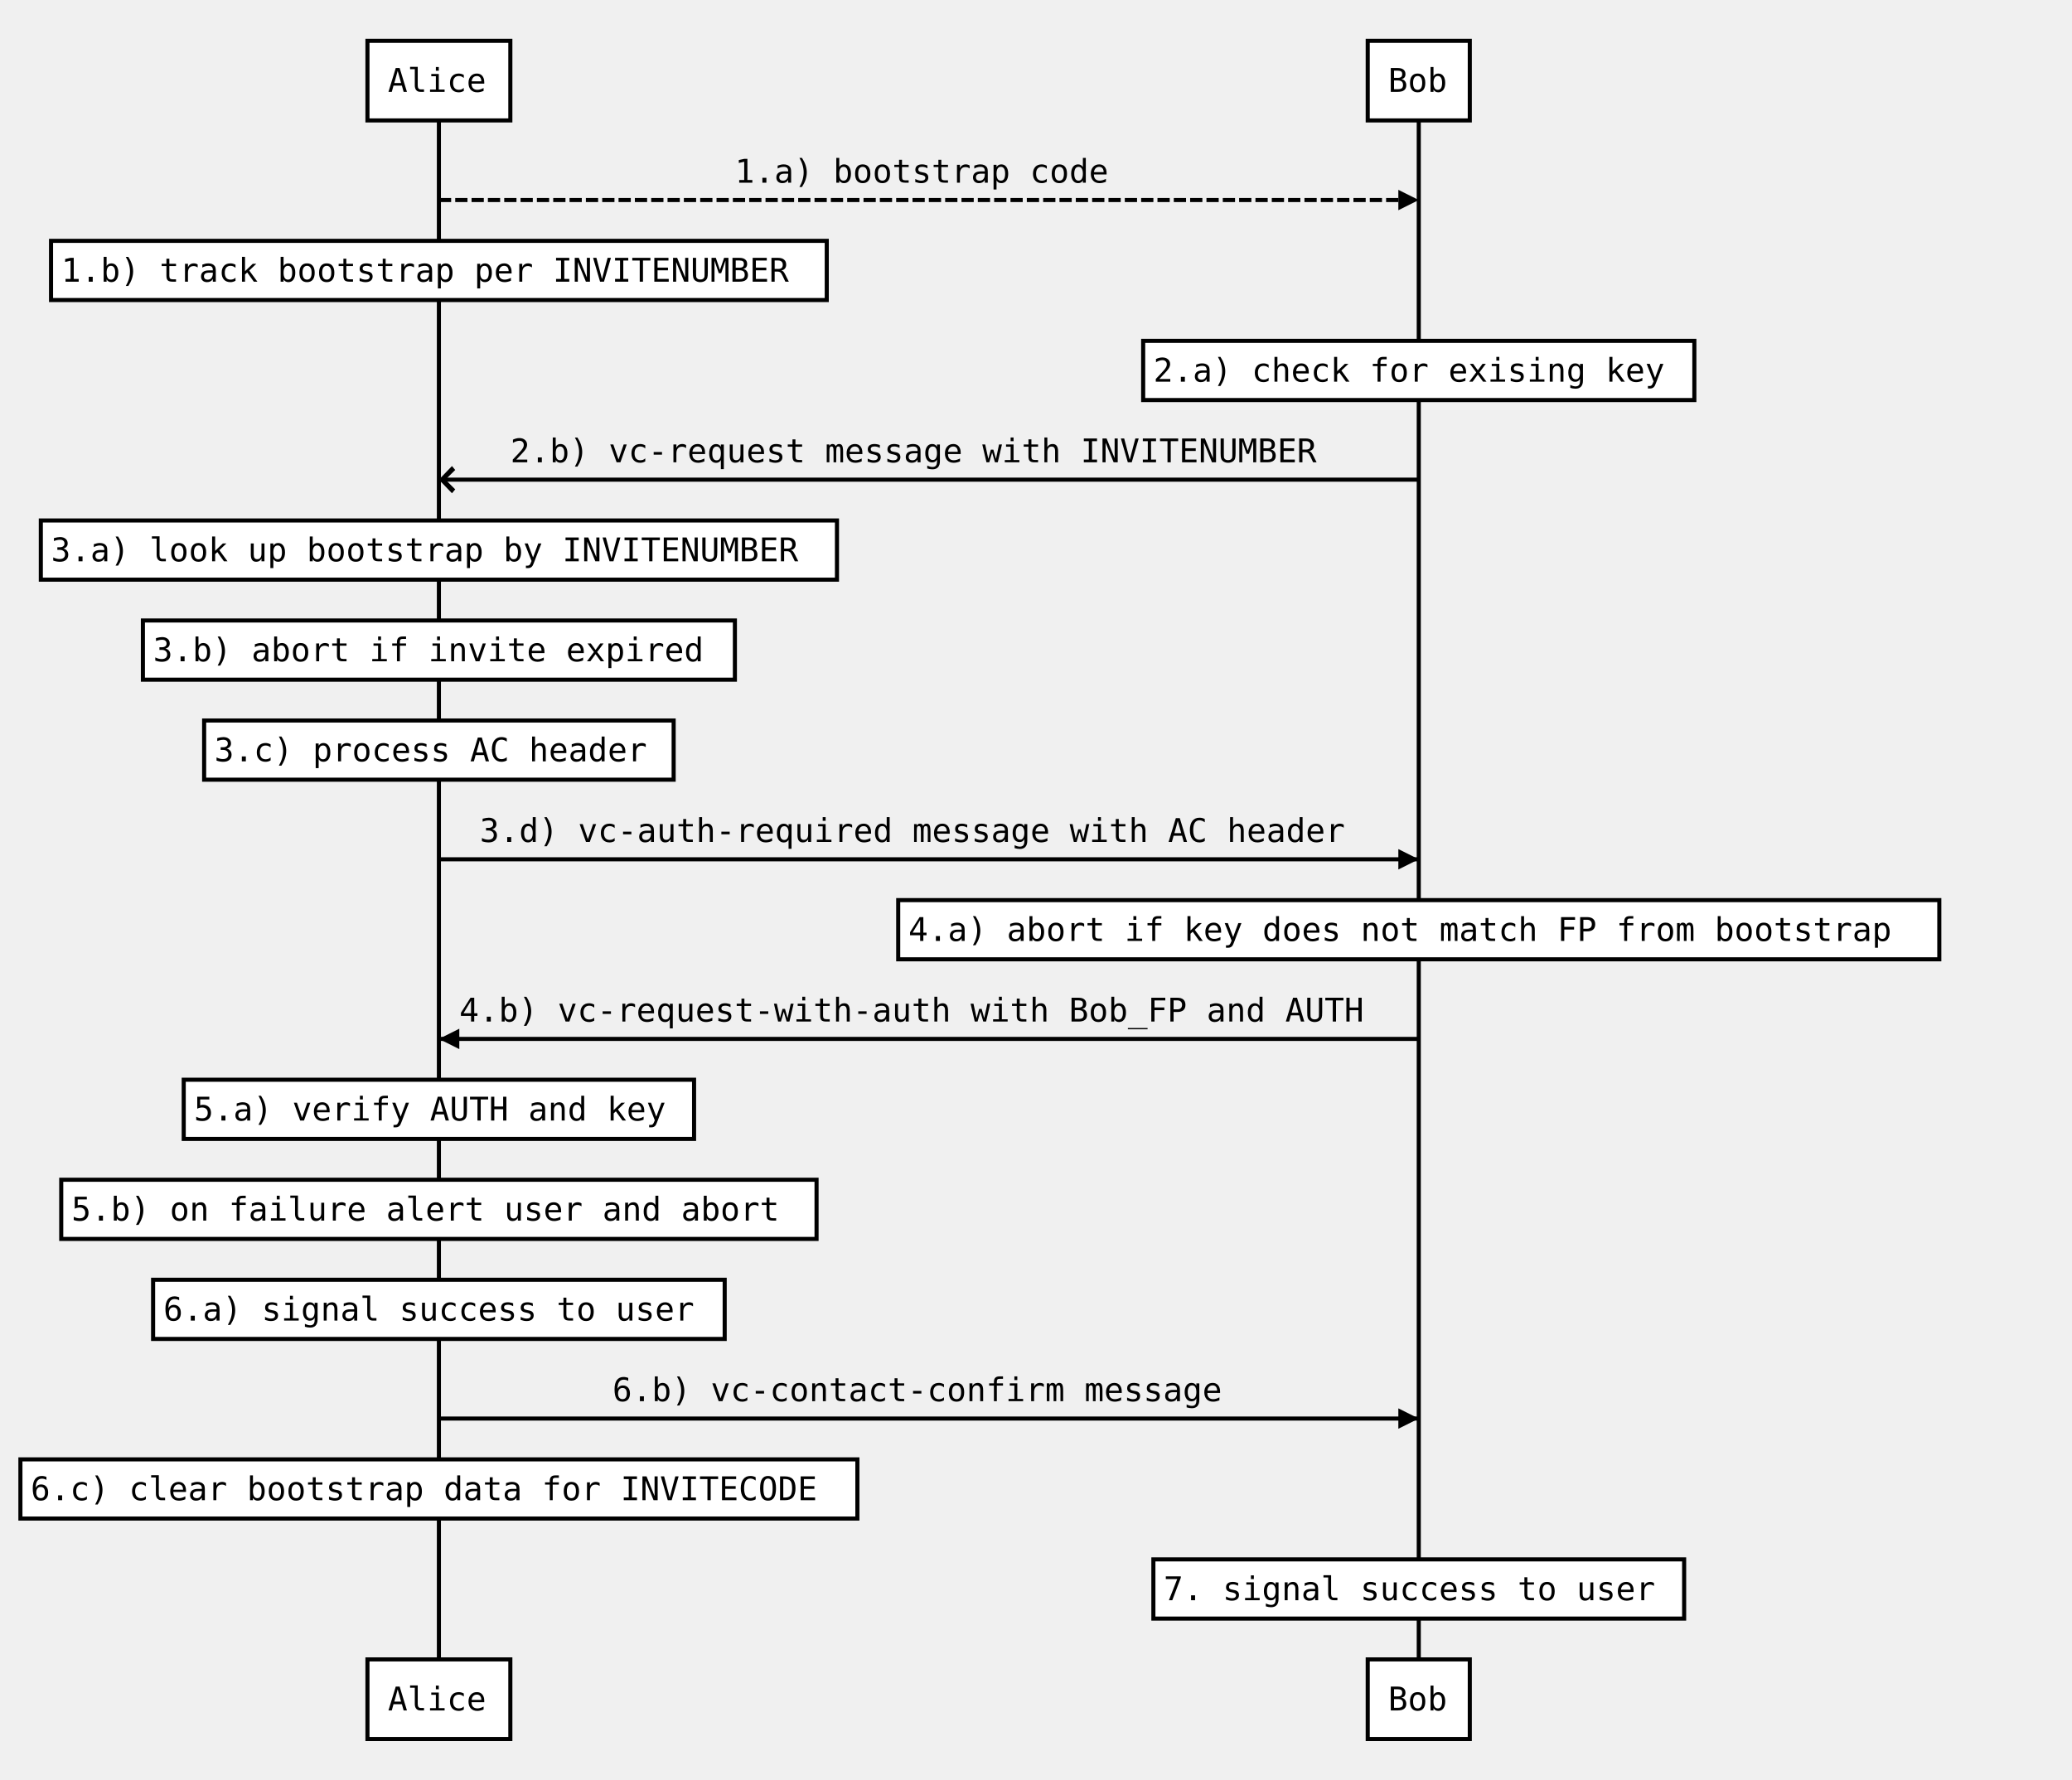
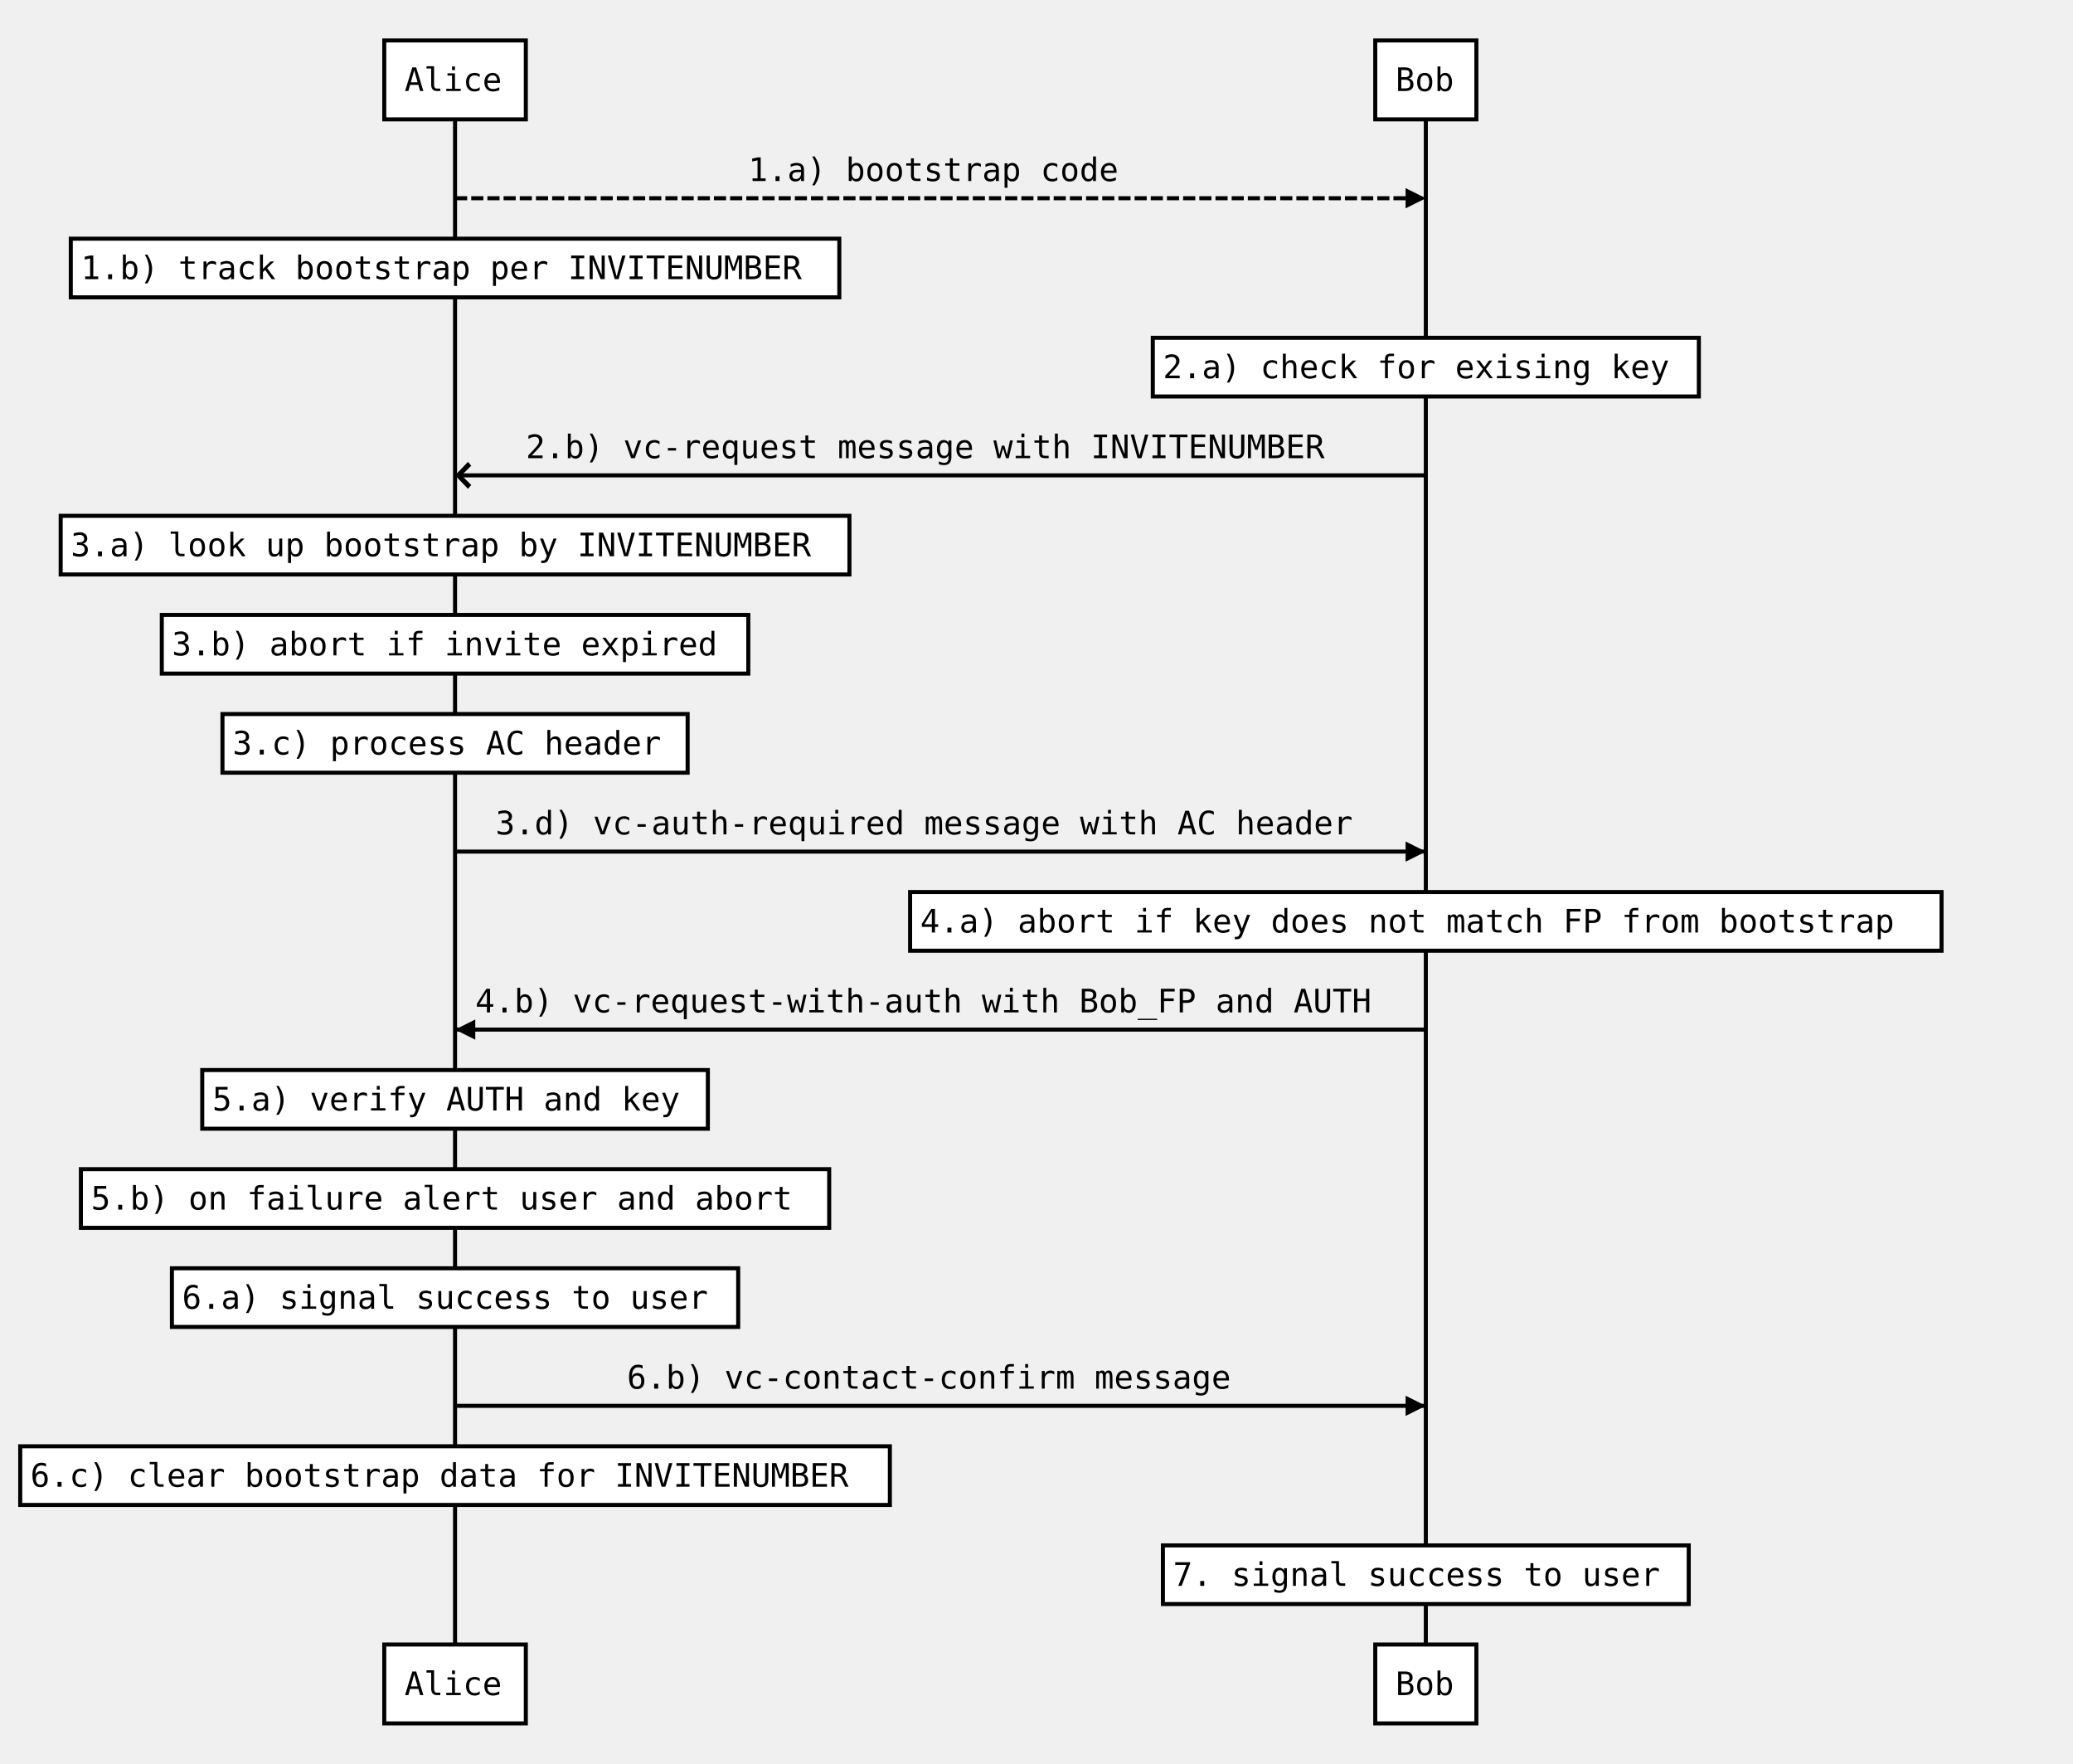
- <svg xmlns="http://www.w3.org/2000/svg" width="1015" height="872">
-   <source>participant Alice as Ua
- participant Bob as Ub
+ <svg xmlns="http://www.w3.org/2000/svg" width="1025" height="872">
+   <source>participant Alice as A
+ participant Bob as B

- Ua --&gt; Ub: 1.a) bootstrap code
- Note over Ua: 1.b) track bootstrap per INVITENUMBER
- Note over Ub: 2.a) check for exising key
- Ub -&gt;&gt; Ua: 2.b) vc-request message with INVITENUMBER
- Note over Ua: 3.a) look up bootstrap by INVITENUMBER
- Note over Ua: 3.b) abort if invite expired
- Note over Ua: 3.c) process AC header
- Ua -&gt; Ub: 3.d) vc-auth-required message with AC header
- Note over Ub: 4.a) abort if key does not match FP from bootstrap
- Ub -&gt; Ua: 4.b) vc-request-with-auth with Bob_FP and AUTH
- Note over Ua: 5.a) verify AUTH and key
- Note over Ua: 5.b) on failure alert user and abort
- Note over Ua: 6.a) signal success to user
- Ua -&gt; Ub: 6.b) vc-contact-confirm message
- Note over Ua: 6.c) clear bootstrap data for INVITECODE
- Note over Ub: 7. signal success to user
+ A --&gt; B: 1.a) bootstrap code
+ Note over A: 1.b) track bootstrap per INVITENUMBER
+ Note over B: 2.a) check for exising key
+ B -&gt;&gt; A: 2.b) vc-request message with INVITENUMBER
+ Note over A: 3.a) look up bootstrap by INVITENUMBER
+ Note over A: 3.b) abort if invite expired
+ Note over A: 3.c) process AC header
+ A -&gt; B: 3.d) vc-auth-required message with AC header
+ Note over B: 4.a) abort if key does not match FP from bootstrap
+ B -&gt; A: 4.b) vc-request-with-auth with Bob_FP and AUTH
+ Note over A: 5.a) verify AUTH and key
+ Note over A: 5.b) on failure alert user and abort
+ Note over A: 6.a) signal success to user
+ A -&gt; B: 6.b) vc-contact-confirm message
+ Note over A: 6.c) clear bootstrap data for INVITENUMBER
+ Note over B: 7. signal success to user
</source>
  <defs>
    <marker viewBox="0 0 5 5" markerWidth="5" markerHeight="5" orient="auto" refX="5" refY="2.5" id="markerArrowBlock">
      <path d="M 0 0 L 5 2.5 L 0 5 z" />
    </marker>
    <marker viewBox="0 0 9.6 16" markerWidth="4" markerHeight="16" orient="auto" refX="9.6" refY="8" id="markerArrowOpen">
      <path d="M 9.6,8 1.92,16 0,13.7 5.76,8 0,2.286 1.92,0 9.6,8 z" />
    </marker>
  </defs>
  <g class="title" />
  <g class="actor">
-     <rect x="180" y="20" width="70" height="39" style="stroke-width: 2;" stroke="#000000" fill="#ffffff" />
-     <text x="190" y="45" style="font-size: 16px; font-family: Andale Mono, monospace;">
-       <tspan x="190">Alice</tspan>
+     <rect x="190" y="20" width="70" height="39" style="stroke-width: 2px;" stroke="#000000" fill="#ffffff" />
+     <text x="200" y="45" style="font-size: 16px; font-family: Andale Mono, monospace;">
+       <tspan x="200">Alice</tspan>
    </text>
  </g>
  <g class="actor">
-     <rect x="180" y="813" width="70" height="39" style="stroke-width: 2;" stroke="#000000" fill="#ffffff" />
-     <text x="190" y="838" style="font-size: 16px; font-family: Andale Mono, monospace;">
-       <tspan x="190">Alice</tspan>
+     <rect x="190" y="813" width="70" height="39" style="stroke-width: 2px;" stroke="#000000" fill="#ffffff" />
+     <text x="200" y="838" style="font-size: 16px; font-family: Andale Mono, monospace;">
+       <tspan x="200">Alice</tspan>
    </text>
  </g>
-   <line x1="215" x2="215" y1="59" y2="813" style="stroke-width: 2;" stroke="#000000" fill="none" />
+   <line x1="225" x2="225" y1="59" y2="813" style="stroke-width: 2px;" stroke="#000000" fill="none" />
  <g class="actor">
-     <rect x="670" y="20" width="50" height="39" style="stroke-width: 2;" stroke="#000000" fill="#ffffff" />
-     <text x="680" y="45" style="font-size: 16px; font-family: Andale Mono, monospace;">
-       <tspan x="680">Bob</tspan>
+     <rect x="680" y="20" width="50" height="39" style="stroke-width: 2px;" stroke="#000000" fill="#ffffff" />
+     <text x="690" y="45" style="font-size: 16px; font-family: Andale Mono, monospace;">
+       <tspan x="690">Bob</tspan>
    </text>
  </g>
  <g class="actor">
-     <rect x="670" y="813" width="50" height="39" style="stroke-width: 2;" stroke="#000000" fill="#ffffff" />
-     <text x="680" y="838" style="font-size: 16px; font-family: Andale Mono, monospace;">
-       <tspan x="680">Bob</tspan>
+     <rect x="680" y="813" width="50" height="39" style="stroke-width: 2px;" stroke="#000000" fill="#ffffff" />
+     <text x="690" y="838" style="font-size: 16px; font-family: Andale Mono, monospace;">
+       <tspan x="690">Bob</tspan>
    </text>
  </g>
-   <line x1="695" x2="695" y1="59" y2="813" style="stroke-width: 2;" stroke="#000000" fill="none" />
+   <line x1="705" x2="705" y1="59" y2="813" style="stroke-width: 2px;" stroke="#000000" fill="none" />
  <g class="signal">
-     <text x="360" y="89.5" style="font-size: 16px; font-family: Andale Mono, monospace;">
-       <tspan x="360">1.a) bootstrap code</tspan>
+     <text x="370" y="89.5" style="font-size: 16px; font-family: Andale Mono, monospace;">
+       <tspan x="370">1.a) bootstrap code</tspan>
    </text>
-     <line x1="215" x2="695" y1="98" y2="98" style="stroke-width: 2; stroke-dasharray: 6, 2; marker-end: url(&quot;#markerArrowBlock&quot;);" stroke="#000000" fill="none" />
+     <line x1="225" x2="705" y1="98" y2="98" style="stroke-width: 2px; stroke-dasharray: 6px, 2px; marker-end: url(&quot;#markerArrowBlock&quot;);" stroke="#000000" fill="none" />
  </g>
  <g class="note">
-     <rect x="25" y="118" width="380" height="29" style="stroke-width: 2;" stroke="#000000" fill="#ffffff" />
-     <text x="30" y="138" style="font-size: 16px; font-family: Andale Mono, monospace;">
-       <tspan x="30">1.b) track bootstrap per INVITENUMBER</tspan>
+     <rect x="35" y="118" width="380" height="29" style="stroke-width: 2px;" stroke="#000000" fill="#ffffff" />
+     <text x="40" y="138" style="font-size: 16px; font-family: Andale Mono, monospace;">
+       <tspan x="40">1.b) track bootstrap per INVITENUMBER</tspan>
    </text>
  </g>
  <g class="note">
-     <rect x="560" y="167" width="270" height="29" style="stroke-width: 2;" stroke="#000000" fill="#ffffff" />
-     <text x="565" y="187" style="font-size: 16px; font-family: Andale Mono, monospace;">
-       <tspan x="565">2.a) check for exising key</tspan>
+     <rect x="570" y="167" width="270" height="29" style="stroke-width: 2px;" stroke="#000000" fill="#ffffff" />
+     <text x="575" y="187" style="font-size: 16px; font-family: Andale Mono, monospace;">
+       <tspan x="575">2.a) check for exising key</tspan>
    </text>
  </g>
  <g class="signal">
-     <text x="250" y="226.5" style="font-size: 16px; font-family: Andale Mono, monospace;">
-       <tspan x="250">2.b) vc-request message with INVITENUMBER</tspan>
+     <text x="260" y="226.5" style="font-size: 16px; font-family: Andale Mono, monospace;">
+       <tspan x="260">2.b) vc-request message with INVITENUMBER</tspan>
    </text>
-     <line x1="695" x2="215" y1="235" y2="235" style="stroke-width: 2; marker-end: url(&quot;#markerArrowOpen&quot;);" stroke="#000000" fill="none" />
+     <line x1="705" x2="225" y1="235" y2="235" style="stroke-width: 2px; marker-end: url(&quot;#markerArrowOpen&quot;);" stroke="#000000" fill="none" />
  </g>
  <g class="note">
-     <rect x="20" y="255" width="390" height="29" style="stroke-width: 2;" stroke="#000000" fill="#ffffff" />
-     <text x="25" y="275" style="font-size: 16px; font-family: Andale Mono, monospace;">
-       <tspan x="25">3.a) look up bootstrap by INVITENUMBER</tspan>
+     <rect x="30" y="255" width="390" height="29" style="stroke-width: 2px;" stroke="#000000" fill="#ffffff" />
+     <text x="35" y="275" style="font-size: 16px; font-family: Andale Mono, monospace;">
+       <tspan x="35">3.a) look up bootstrap by INVITENUMBER</tspan>
    </text>
  </g>
  <g class="note">
-     <rect x="70" y="304" width="290" height="29" style="stroke-width: 2;" stroke="#000000" fill="#ffffff" />
-     <text x="75" y="324" style="font-size: 16px; font-family: Andale Mono, monospace;">
-       <tspan x="75">3.b) abort if invite expired</tspan>
+     <rect x="80" y="304" width="290" height="29" style="stroke-width: 2px;" stroke="#000000" fill="#ffffff" />
+     <text x="85" y="324" style="font-size: 16px; font-family: Andale Mono, monospace;">
+       <tspan x="85">3.b) abort if invite expired</tspan>
    </text>
  </g>
  <g class="note">
-     <rect x="100" y="353" width="230" height="29" style="stroke-width: 2;" stroke="#000000" fill="#ffffff" />
-     <text x="105" y="373" style="font-size: 16px; font-family: Andale Mono, monospace;">
-       <tspan x="105">3.c) process AC header</tspan>
+     <rect x="110" y="353" width="230" height="29" style="stroke-width: 2px;" stroke="#000000" fill="#ffffff" />
+     <text x="115" y="373" style="font-size: 16px; font-family: Andale Mono, monospace;">
+       <tspan x="115">3.c) process AC header</tspan>
    </text>
  </g>
  <g class="signal">
-     <text x="235" y="412.5" style="font-size: 16px; font-family: Andale Mono, monospace;">
-       <tspan x="235">3.d) vc-auth-required message with AC header</tspan>
+     <text x="245" y="412.5" style="font-size: 16px; font-family: Andale Mono, monospace;">
+       <tspan x="245">3.d) vc-auth-required message with AC header</tspan>
    </text>
-     <line x1="215" x2="695" y1="421" y2="421" style="stroke-width: 2; marker-end: url(&quot;#markerArrowBlock&quot;);" stroke="#000000" fill="none" />
+     <line x1="225" x2="705" y1="421" y2="421" style="stroke-width: 2px; marker-end: url(&quot;#markerArrowBlock&quot;);" stroke="#000000" fill="none" />
  </g>
  <g class="note">
-     <rect x="440" y="441" width="510" height="29" style="stroke-width: 2;" stroke="#000000" fill="#ffffff" />
-     <text x="445" y="461" style="font-size: 16px; font-family: Andale Mono, monospace;">
-       <tspan x="445">4.a) abort if key does not match FP from bootstrap</tspan>
+     <rect x="450" y="441" width="510" height="29" style="stroke-width: 2px;" stroke="#000000" fill="#ffffff" />
+     <text x="455" y="461" style="font-size: 16px; font-family: Andale Mono, monospace;">
+       <tspan x="455">4.a) abort if key does not match FP from bootstrap</tspan>
    </text>
  </g>
  <g class="signal">
-     <text x="225" y="500.5" style="font-size: 16px; font-family: Andale Mono, monospace;">
-       <tspan x="225">4.b) vc-request-with-auth with Bob_FP and AUTH</tspan>
+     <text x="235" y="500.5" style="font-size: 16px; font-family: Andale Mono, monospace;">
+       <tspan x="235">4.b) vc-request-with-auth with Bob_FP and AUTH</tspan>
    </text>
-     <line x1="695" x2="215" y1="509" y2="509" style="stroke-width: 2; marker-end: url(&quot;#markerArrowBlock&quot;);" stroke="#000000" fill="none" />
+     <line x1="705" x2="225" y1="509" y2="509" style="stroke-width: 2px; marker-end: url(&quot;#markerArrowBlock&quot;);" stroke="#000000" fill="none" />
  </g>
  <g class="note">
-     <rect x="90" y="529" width="250" height="29" style="stroke-width: 2;" stroke="#000000" fill="#ffffff" />
-     <text x="95" y="549" style="font-size: 16px; font-family: Andale Mono, monospace;">
-       <tspan x="95">5.a) verify AUTH and key</tspan>
+     <rect x="100" y="529" width="250" height="29" style="stroke-width: 2px;" stroke="#000000" fill="#ffffff" />
+     <text x="105" y="549" style="font-size: 16px; font-family: Andale Mono, monospace;">
+       <tspan x="105">5.a) verify AUTH and key</tspan>
    </text>
  </g>
  <g class="note">
-     <rect x="30" y="578" width="370" height="29" style="stroke-width: 2;" stroke="#000000" fill="#ffffff" />
-     <text x="35" y="598" style="font-size: 16px; font-family: Andale Mono, monospace;">
-       <tspan x="35">5.b) on failure alert user and abort</tspan>
+     <rect x="40" y="578" width="370" height="29" style="stroke-width: 2px;" stroke="#000000" fill="#ffffff" />
+     <text x="45" y="598" style="font-size: 16px; font-family: Andale Mono, monospace;">
+       <tspan x="45">5.b) on failure alert user and abort</tspan>
    </text>
  </g>
  <g class="note">
-     <rect x="75" y="627" width="280" height="29" style="stroke-width: 2;" stroke="#000000" fill="#ffffff" />
-     <text x="80" y="647" style="font-size: 16px; font-family: Andale Mono, monospace;">
-       <tspan x="80">6.a) signal success to user</tspan>
+     <rect x="85" y="627" width="280" height="29" style="stroke-width: 2px;" stroke="#000000" fill="#ffffff" />
+     <text x="90" y="647" style="font-size: 16px; font-family: Andale Mono, monospace;">
+       <tspan x="90">6.a) signal success to user</tspan>
    </text>
  </g>
  <g class="signal">
-     <text x="300" y="686.5" style="font-size: 16px; font-family: Andale Mono, monospace;">
-       <tspan x="300">6.b) vc-contact-confirm message</tspan>
+     <text x="310" y="686.5" style="font-size: 16px; font-family: Andale Mono, monospace;">
+       <tspan x="310">6.b) vc-contact-confirm message</tspan>
    </text>
-     <line x1="215" x2="695" y1="695" y2="695" style="stroke-width: 2; marker-end: url(&quot;#markerArrowBlock&quot;);" stroke="#000000" fill="none" />
+     <line x1="225" x2="705" y1="695" y2="695" style="stroke-width: 2px; marker-end: url(&quot;#markerArrowBlock&quot;);" stroke="#000000" fill="none" />
  </g>
  <g class="note">
-     <rect x="10" y="715" width="410" height="29" style="stroke-width: 2;" stroke="#000000" fill="#ffffff" />
+     <rect x="10" y="715" width="430" height="29" style="stroke-width: 2px;" stroke="#000000" fill="#ffffff" />
    <text x="15" y="735" style="font-size: 16px; font-family: Andale Mono, monospace;">
-       <tspan x="15">6.c) clear bootstrap data for INVITECODE</tspan>
+       <tspan x="15">6.c) clear bootstrap data for INVITENUMBER</tspan>
    </text>
  </g>
  <g class="note">
-     <rect x="565" y="764" width="260" height="29" style="stroke-width: 2;" stroke="#000000" fill="#ffffff" />
-     <text x="570" y="784" style="font-size: 16px; font-family: Andale Mono, monospace;">
-       <tspan x="570">7. signal success to user</tspan>
+     <rect x="575" y="764" width="260" height="29" style="stroke-width: 2px;" stroke="#000000" fill="#ffffff" />
+     <text x="580" y="784" style="font-size: 16px; font-family: Andale Mono, monospace;">
+       <tspan x="580">7. signal success to user</tspan>
    </text>
  </g>
</svg>
